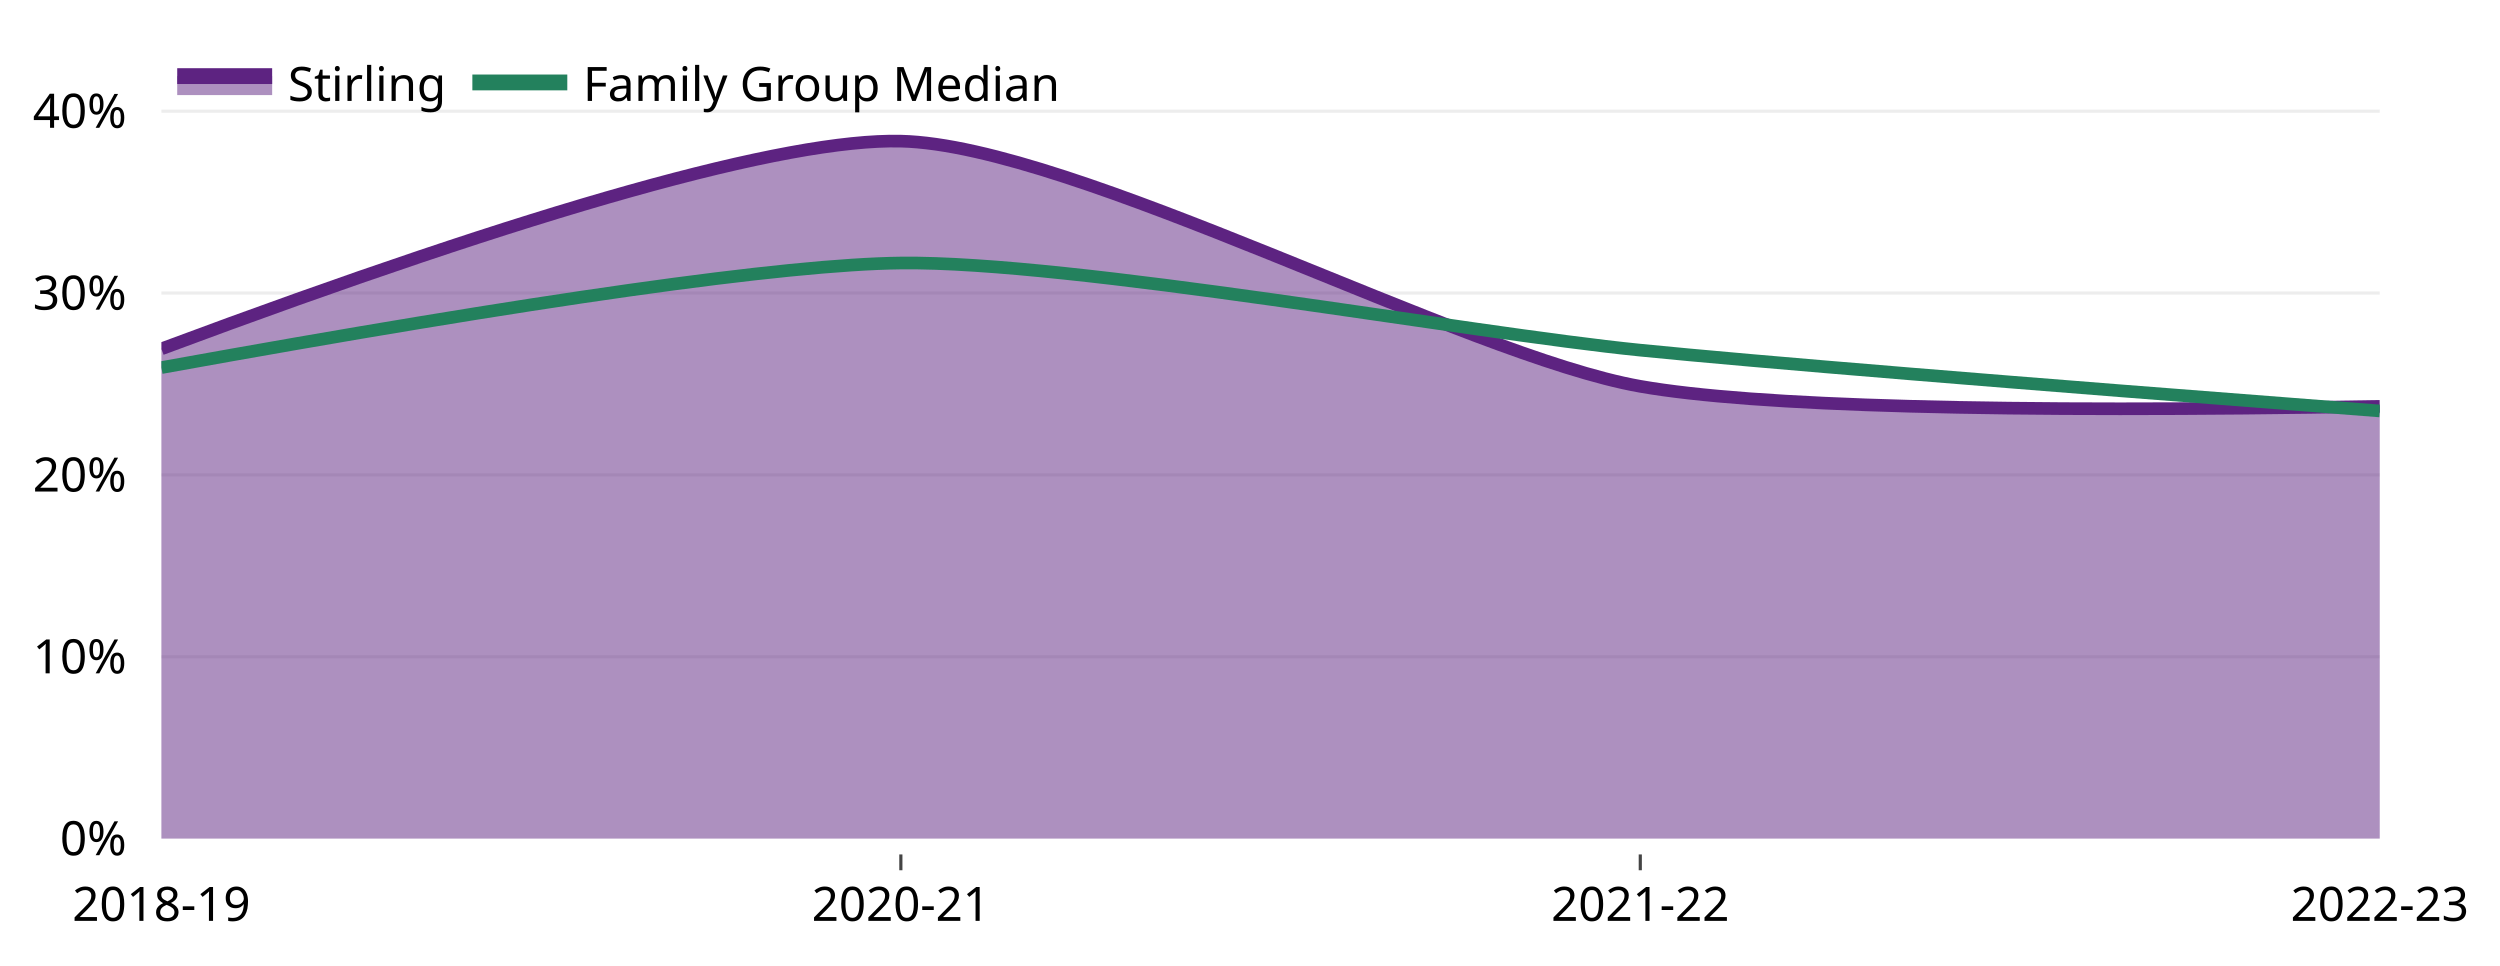
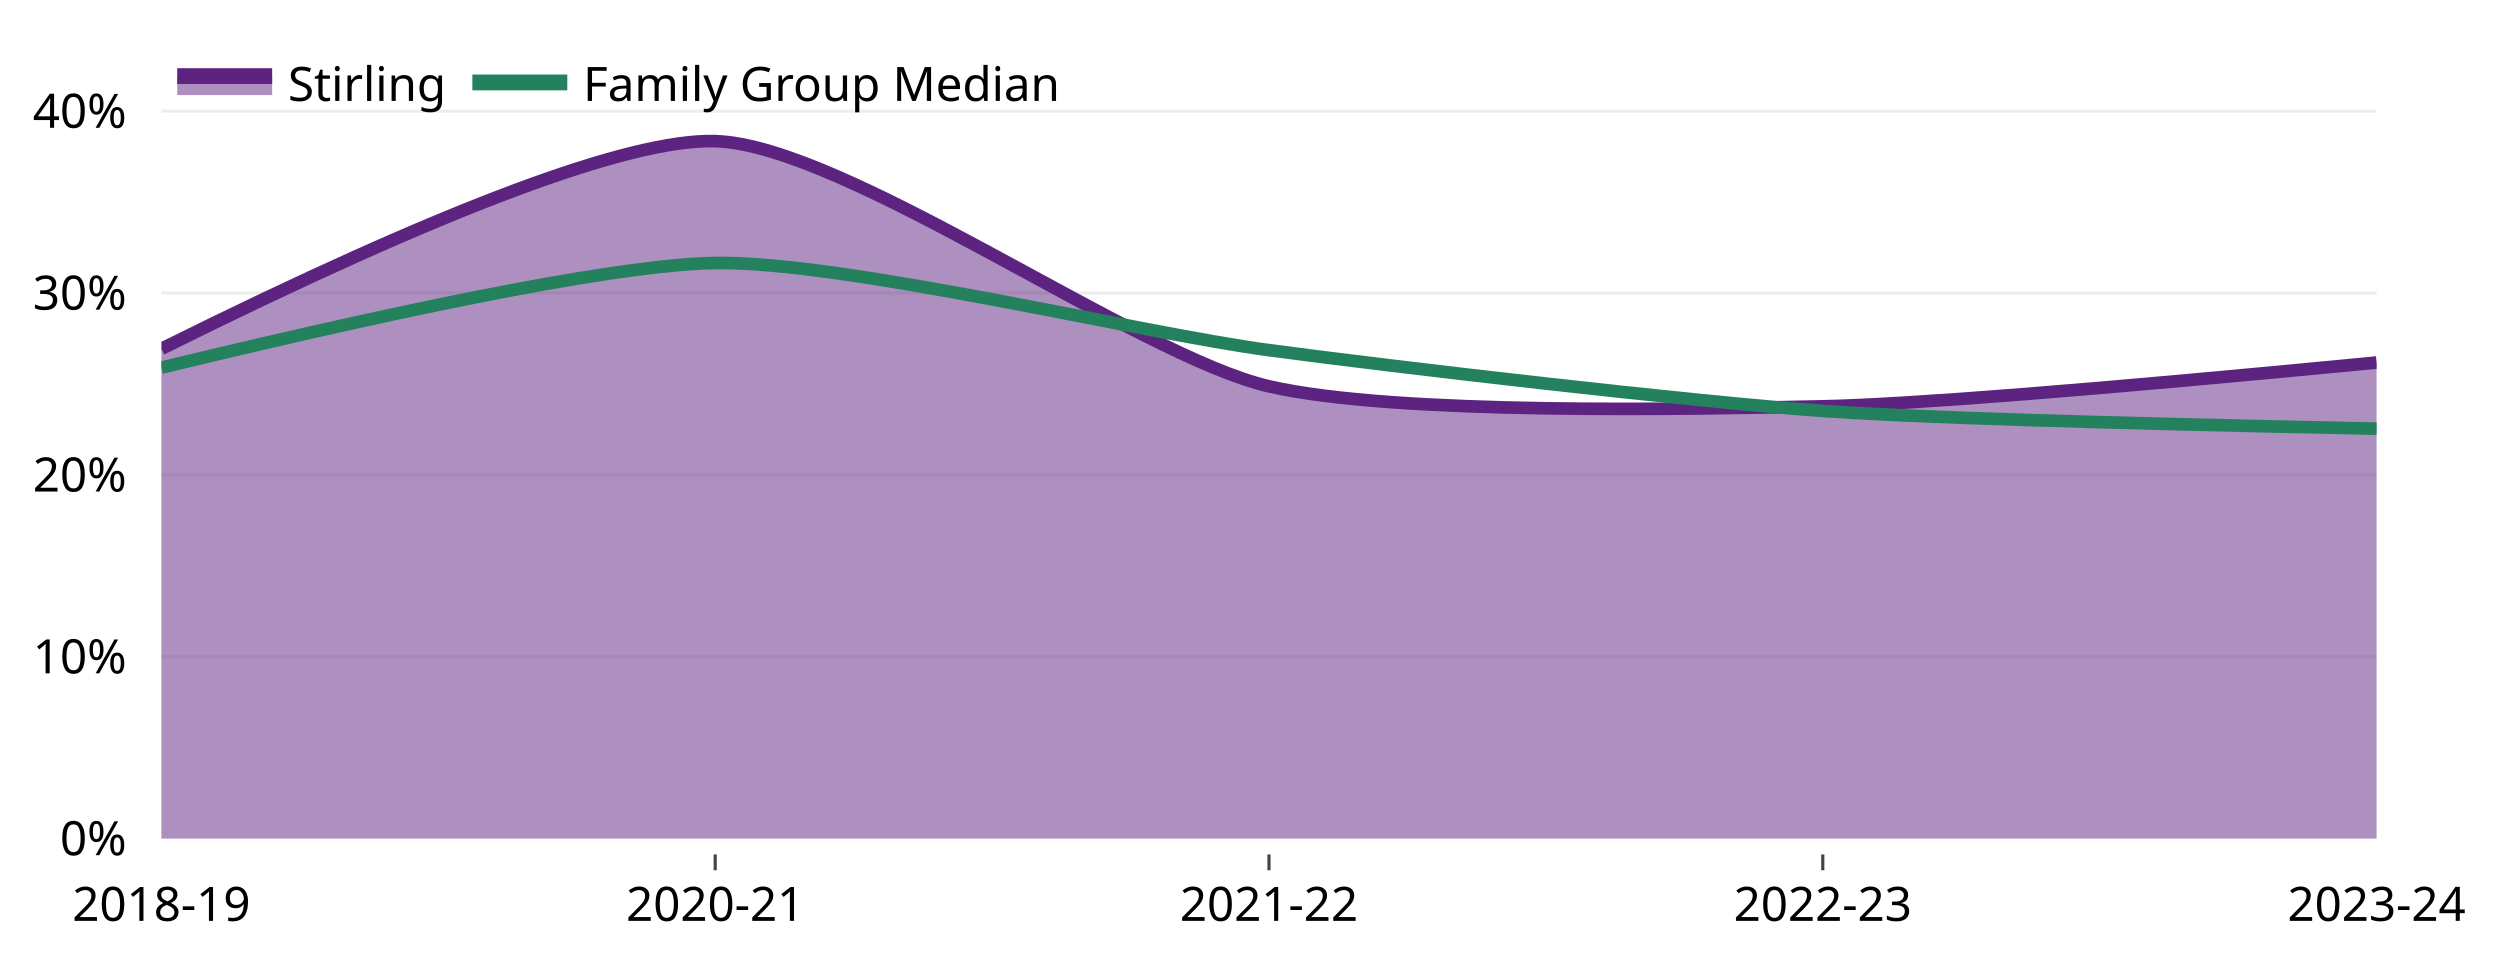
<svg xmlns="http://www.w3.org/2000/svg" class="main-svg" width="790" height="305" style="" viewBox="0 0 790 305">
  <rect x="0" y="0" width="790" height="305" style="fill: rgb(255, 255, 255); fill-opacity: 1;" />
-   <defs id="defs-1e7390">
+   <defs id="defs-fc1053">
    <g class="clips">
-       <clipPath id="clip1e7390xyplot" class="plotclip">
-         <rect width="701" height="232" />
+       <clipPath id="clipfc1053xyplot" class="plotclip">
+         <rect width="700" height="232" />
      </clipPath>
-       <clipPath class="axesclip" id="clip1e7390x">
-         <rect x="51" y="0" width="701" height="305" />
+       <clipPath class="axesclip" id="clipfc1053x">
+         <rect x="51" y="0" width="700" height="305" />
      </clipPath>
-       <clipPath class="axesclip" id="clip1e7390y">
+       <clipPath class="axesclip" id="clipfc1053y">
        <rect x="0" y="33" width="790" height="232" />
      </clipPath>
-       <clipPath class="axesclip" id="clip1e7390xy">
-         <rect x="51" y="33" width="701" height="232" />
+       <clipPath class="axesclip" id="clipfc1053xy">
+         <rect x="51" y="33" width="700" height="232" />
      </clipPath>
    </g>
    <g class="gradients" />
    <g class="patterns" />
  </defs>
  <g class="bglayer">
-     <rect class="bg" x="41" y="23" width="721" height="252" style="fill: rgb(0, 0, 0); fill-opacity: 0; stroke-width: 0;" />
+     <rect class="bg" x="41" y="23" width="720" height="252" style="fill: rgb(0, 0, 0); fill-opacity: 0; stroke-width: 0;" />
  </g>
  <g class="layer-below">
    <g class="imagelayer" />
    <g class="shapelayer" />
  </g>
  <g class="cartesianlayer">
    <g class="subplot xy">
      <g class="layer-subplot">
        <g class="shapelayer" />
        <g class="imagelayer" />
      </g>
      <g class="minor-gridlayer">
        <g class="x" />
        <g class="y" />
      </g>
      <g class="gridlayer">
        <g class="x">
-           <path class="xgrid crisp" transform="translate(284.67,0)" d="M0,33v232" style="stroke: rgb(255, 255, 255); stroke-opacity: 1; stroke-width: 1px;" />
-           <path class="xgrid crisp" transform="translate(518.33,0)" d="M0,33v232" style="stroke: rgb(255, 255, 255); stroke-opacity: 1; stroke-width: 1px;" />
+           <path class="xgrid crisp" transform="translate(226,0)" d="M0,33v232" style="stroke: rgb(255, 255, 255); stroke-opacity: 1; stroke-width: 1px;" />
+           <path class="xgrid crisp" transform="translate(401,0)" d="M0,33v232" style="stroke: rgb(255, 255, 255); stroke-opacity: 1; stroke-width: 1px;" />
+           <path class="xgrid crisp" transform="translate(576,0)" d="M0,33v232" style="stroke: rgb(255, 255, 255); stroke-opacity: 1; stroke-width: 1px;" />
        </g>
        <g class="y">
-           <path class="ygrid crisp" transform="translate(0,207.53)" d="M51,0h701" style="stroke: rgb(237, 237, 237); stroke-opacity: 1; stroke-width: 1px;" />
-           <path class="ygrid crisp" transform="translate(0,150.07)" d="M51,0h701" style="stroke: rgb(237, 237, 237); stroke-opacity: 1; stroke-width: 1px;" />
-           <path class="ygrid crisp" transform="translate(0,92.6)" d="M51,0h701" style="stroke: rgb(237, 237, 237); stroke-opacity: 1; stroke-width: 1px;" />
-           <path class="ygrid crisp" transform="translate(0,35.13)" d="M51,0h701" style="stroke: rgb(237, 237, 237); stroke-opacity: 1; stroke-width: 1px;" />
+           <path class="ygrid crisp" transform="translate(0,207.53)" d="M51,0h700" style="stroke: rgb(237, 237, 237); stroke-opacity: 1; stroke-width: 1px;" />
+           <path class="ygrid crisp" transform="translate(0,150.07)" d="M51,0h700" style="stroke: rgb(237, 237, 237); stroke-opacity: 1; stroke-width: 1px;" />
+           <path class="ygrid crisp" transform="translate(0,92.6)" d="M51,0h700" style="stroke: rgb(237, 237, 237); stroke-opacity: 1; stroke-width: 1px;" />
+           <path class="ygrid crisp" transform="translate(0,35.13)" d="M51,0h700" style="stroke: rgb(237, 237, 237); stroke-opacity: 1; stroke-width: 1px;" />
        </g>
      </g>
      <g class="zerolinelayer">
-         <path class="yzl zl crisp" transform="translate(0,265)" d="M51,0h701" style="stroke: rgb(255, 255, 255); stroke-opacity: 1; stroke-width: 2px;" />
+         <path class="yzl zl crisp" transform="translate(0,265)" d="M51,0h700" style="stroke: rgb(255, 255, 255); stroke-opacity: 1; stroke-width: 2px;" />
      </g>
      <path class="xlines-below" />
      <path class="ylines-below" />
      <g class="overlines-below" />
      <g class="xaxislayer-below" />
      <g class="yaxislayer-below" />
      <g class="overaxes-below" />
-       <g class="plot" transform="translate(51,33)" clip-path="url(#clip1e7390xyplot)">
+       <g class="plot" transform="translate(51,33)" clip-path="url(#clipfc1053xyplot)">
        <g class="scatterlayer mlayer">
-           <g class="trace scatter traceb390a1" style="stroke-miterlimit: 2;">
+           <g class="trace scatter traced302ef" style="stroke-miterlimit: 2;">
            <g class="fills">
              <g>
-                 <path class="js-fill" d="M701,232L0,232L0,77.24Q179.34,10.34 233.67,11.6C288.39,12.87 412.08,79.39 467.33,89.08Q521.16,98.52 701,95.4" style="fill: rgb(93, 35, 129); fill-opacity: 0.5; stroke-width: 0;" />
+                 <path class="js-fill" d="M700,232L0,232L0,77.23Q134.41,10.42 175,11.6C216.08,12.79 308.22,79.45 350,89.08C389.97,98.29 484.19,96.27 525,95.4Q565.86,94.53 700,81.56" style="fill: rgb(93, 35, 129); fill-opacity: 0.5; stroke-width: 0;" />
              </g>
            </g>
            <g class="errorbars" />
            <g class="lines">
-               <path class="js-line" d="M0,77.24Q179.34,10.34 233.67,11.6C288.39,12.87 412.08,79.39 467.33,89.08Q521.16,98.52 701,95.4" style="vector-effect: none; fill: none; stroke: rgb(93, 35, 129); stroke-opacity: 1; stroke-width: 4px; opacity: 1;" />
+               <path class="js-line" d="M0,77.23Q134.41,10.42 175,11.6C216.08,12.79 308.22,79.45 350,89.08C389.97,98.29 484.19,96.27 525,95.4Q565.86,94.53 700,81.56" style="vector-effect: none; fill: none; stroke: rgb(93, 35, 129); stroke-opacity: 1; stroke-width: 4px; opacity: 1;" />
            </g>
            <g class="points" />
            <g class="text" />
          </g>
-           <g class="trace scatter trace1f335c" style="stroke-miterlimit: 2; opacity: 1;">
+           <g class="trace scatter trace15db00" style="stroke-miterlimit: 2; opacity: 1;">
            <g class="fills" />
            <g class="errorbars" />
            <g class="lines">
-               <path class="js-line" d="M0,83.16Q179.11,50.74 233.67,50.11C288.15,49.48 412.76,72.19 467.33,77.65Q521.8,83.1 701,96.86" style="vector-effect: none; fill: none; stroke: rgb(35, 129, 93); stroke-opacity: 1; stroke-width: 4px; opacity: 1;" />
+               <path class="js-line" d="M0,83.17Q134.11,50.74 175,50.11C215.78,49.49 309.1,72.19 350,77.65C390.77,83.09 484.11,93.97 525,96.86Q565.78,99.75 700,102.46" style="vector-effect: none; fill: none; stroke: rgb(35, 129, 93); stroke-opacity: 1; stroke-width: 4px; opacity: 1;" />
            </g>
            <g class="points" />
            <g class="text" />
          </g>
        </g>
      </g>
      <g class="overplot" />
      <path class="xlines-above crisp" d="" style="fill: none; stroke-width: 1px; stroke: rgb(0, 0, 0); stroke-opacity: 0;" />
      <path class="ylines-above crisp" d="M0,0" style="fill: none;" />
      <g class="overlines-above" />
      <g class="xaxislayer-above">
-         <path class="xtick ticks crisp" d="M0,275v-5" transform="translate(284.67,0)" style="stroke: rgb(68, 68, 68); stroke-opacity: 1; stroke-width: 1px;" />
-         <path class="xtick ticks crisp" d="M0,275v-5" transform="translate(518.33,0)" style="stroke: rgb(68, 68, 68); stroke-opacity: 1; stroke-width: 1px;" />
+         <path class="xtick ticks crisp" d="M0,275v-5" transform="translate(226,0)" style="stroke: rgb(68, 68, 68); stroke-opacity: 1; stroke-width: 1px;" />
+         <path class="xtick ticks crisp" d="M0,275v-5" transform="translate(401,0)" style="stroke: rgb(68, 68, 68); stroke-opacity: 1; stroke-width: 1px;" />
+         <path class="xtick ticks crisp" d="M0,275v-5" transform="translate(576,0)" style="stroke: rgb(68, 68, 68); stroke-opacity: 1; stroke-width: 1px;" />
        <g class="xtick">
          <text text-anchor="middle" x="0" y="291" transform="translate(51,0)" style="font-family: 'Segoe UI Semibold'; font-size: 15px; fill: rgb(0, 0, 0); fill-opacity: 1; white-space: pre; opacity: 1;">2018-19</text>
        </g>
        <g class="xtick">
-           <text text-anchor="middle" x="0" y="291" transform="translate(284.67,0)" style="font-family: 'Segoe UI Semibold'; font-size: 15px; fill: rgb(0, 0, 0); fill-opacity: 1; white-space: pre; opacity: 1;">2020-21</text>
+           <text text-anchor="middle" x="0" y="291" transform="translate(226,0)" style="font-family: 'Segoe UI Semibold'; font-size: 15px; fill: rgb(0, 0, 0); fill-opacity: 1; white-space: pre; opacity: 1;">2020-21</text>
        </g>
        <g class="xtick">
-           <text text-anchor="middle" x="0" y="291" transform="translate(518.33,0)" style="font-family: 'Segoe UI Semibold'; font-size: 15px; fill: rgb(0, 0, 0); fill-opacity: 1; white-space: pre; opacity: 1;">2021-22</text>
+           <text text-anchor="middle" x="0" y="291" transform="translate(401,0)" style="font-family: 'Segoe UI Semibold'; font-size: 15px; fill: rgb(0, 0, 0); fill-opacity: 1; white-space: pre; opacity: 1;">2021-22</text>
        </g>
        <g class="xtick">
-           <text text-anchor="middle" x="0" y="291" transform="translate(752,0)" style="font-family: 'Segoe UI Semibold'; font-size: 15px; fill: rgb(0, 0, 0); fill-opacity: 1; white-space: pre; opacity: 1;">2022-23</text>
+           <text text-anchor="middle" x="0" y="291" transform="translate(576,0)" style="font-family: 'Segoe UI Semibold'; font-size: 15px; fill: rgb(0, 0, 0); fill-opacity: 1; white-space: pre; opacity: 1;">2022-23</text>
+         </g>
+         <g class="xtick">
+           <text text-anchor="middle" x="0" y="291" transform="translate(751,0)" style="font-family: 'Segoe UI Semibold'; font-size: 15px; fill: rgb(0, 0, 0); fill-opacity: 1; white-space: pre; opacity: 1;">2023-24</text>
        </g>
      </g>
      <g class="yaxislayer-above">
        <g class="ytick">
          <text text-anchor="end" x="40" y="5.25" transform="translate(0,265)" style="font-family: 'Segoe UI Semibold'; font-size: 15px; fill: rgb(0, 0, 0); fill-opacity: 1; white-space: pre; opacity: 1;">0%</text>
        </g>
        <g class="ytick">
          <text text-anchor="end" x="40" y="5.25" style="font-family: 'Segoe UI Semibold'; font-size: 15px; fill: rgb(0, 0, 0); fill-opacity: 1; white-space: pre; opacity: 1;" transform="translate(0,207.53)">10%</text>
        </g>
        <g class="ytick">
          <text text-anchor="end" x="40" y="5.25" style="font-family: 'Segoe UI Semibold'; font-size: 15px; fill: rgb(0, 0, 0); fill-opacity: 1; white-space: pre; opacity: 1;" transform="translate(0,150.07)">20%</text>
        </g>
        <g class="ytick">
          <text text-anchor="end" x="40" y="5.25" style="font-family: 'Segoe UI Semibold'; font-size: 15px; fill: rgb(0, 0, 0); fill-opacity: 1; white-space: pre; opacity: 1;" transform="translate(0,92.6)">30%</text>
        </g>
        <g class="ytick">
          <text text-anchor="end" x="40" y="5.25" style="font-family: 'Segoe UI Semibold'; font-size: 15px; fill: rgb(0, 0, 0); fill-opacity: 1; white-space: pre; opacity: 1;" transform="translate(0,35.13)">40%</text>
        </g>
      </g>
      <g class="overaxes-above" />
    </g>
  </g>
  <g class="polarlayer" />
  <g class="smithlayer" />
  <g class="ternarylayer" />
  <g class="geolayer" />
  <g class="funnelarealayer" />
  <g class="pielayer" />
  <g class="iciclelayer" />
  <g class="treemaplayer" />
  <g class="sunburstlayer" />
  <g class="glimages" />
-   <defs id="topdefs-1e7390">
+   <defs id="topdefs-fc1053">
    <g class="clips" />
-     <clipPath id="legend1e7390">
+     <clipPath id="legendfc1053">
      <rect width="285" height="33" x="0" y="0" />
    </clipPath>
  </defs>
  <g class="layer-above">
    <g class="imagelayer" />
    <g class="shapelayer" />
  </g>
  <g class="infolayer">
    <g class="legend" pointer-events="all" transform="translate(51,9.8)">
      <rect class="bg" shape-rendering="crispEdges" width="285" height="33" x="0" y="0" style="stroke: rgb(68, 68, 68); stroke-opacity: 1; fill: rgb(0, 0, 0); fill-opacity: 0; stroke-width: 0px;" />
-       <g class="scrollbox" transform="" clip-path="url(#legend1e7390)">
+       <g class="scrollbox" transform="" clip-path="url(#legendfc1053)">
        <g class="groups">
          <g class="traces" transform="translate(0,16.25)" style="opacity: 1;">
            <text class="legendtext" text-anchor="start" x="40" y="5.85" style="font-family: 'Segoe UI Semibold'; font-size: 15px; fill: rgb(0, 0, 0); fill-opacity: 1; white-space: pre;">Stirling</text>
            <g class="layers">
              <g class="legendfill">
                <path class="js-fill" d="M5,-2h30v6h-30z" style="stroke-width: 0; fill: rgb(93, 35, 129); fill-opacity: 0.5;" />
              </g>
              <g class="legendlines">
                <path class="js-line" d="M5,-2h30" style="fill: none; stroke: rgb(93, 35, 129); stroke-opacity: 1; stroke-width: 5px;" />
              </g>
              <g class="legendsymbols">
                <g class="legendpoints" />
              </g>
            </g>
            <rect class="legendtoggle" x="0" y="-11.25" width="90.766" height="22.5" style="fill: rgb(0, 0, 0); fill-opacity: 0;" />
          </g>
          <g class="traces" transform="translate(93.26562,16.25)" style="opacity: 1;">
            <text class="legendtext" text-anchor="start" x="40" y="5.85" style="font-family: 'Segoe UI Semibold'; font-size: 15px; fill: rgb(0, 0, 0); fill-opacity: 1; white-space: pre;">Family Group Median</text>
            <g class="layers" style="opacity: 1;">
              <g class="legendfill" />
              <g class="legendlines">
                <path class="js-line" d="M5,0h30" style="fill: none; stroke: rgb(35, 129, 93); stroke-opacity: 1; stroke-width: 5px;" />
              </g>
              <g class="legendsymbols">
                <g class="legendpoints" />
              </g>
            </g>
            <rect class="legendtoggle" x="0" y="-11.25" width="188.609" height="22.5" style="fill: rgb(0, 0, 0); fill-opacity: 0;" />
          </g>
        </g>
      </g>
      <rect class="scrollbar" rx="20" ry="3" width="0" height="0" x="0" y="0" style="fill: rgb(128, 139, 164); fill-opacity: 1;" />
    </g>
    <g class="g-gtitle" />
    <g class="g-xtitle" />
    <g class="g-ytitle" />
  </g>
</svg>
